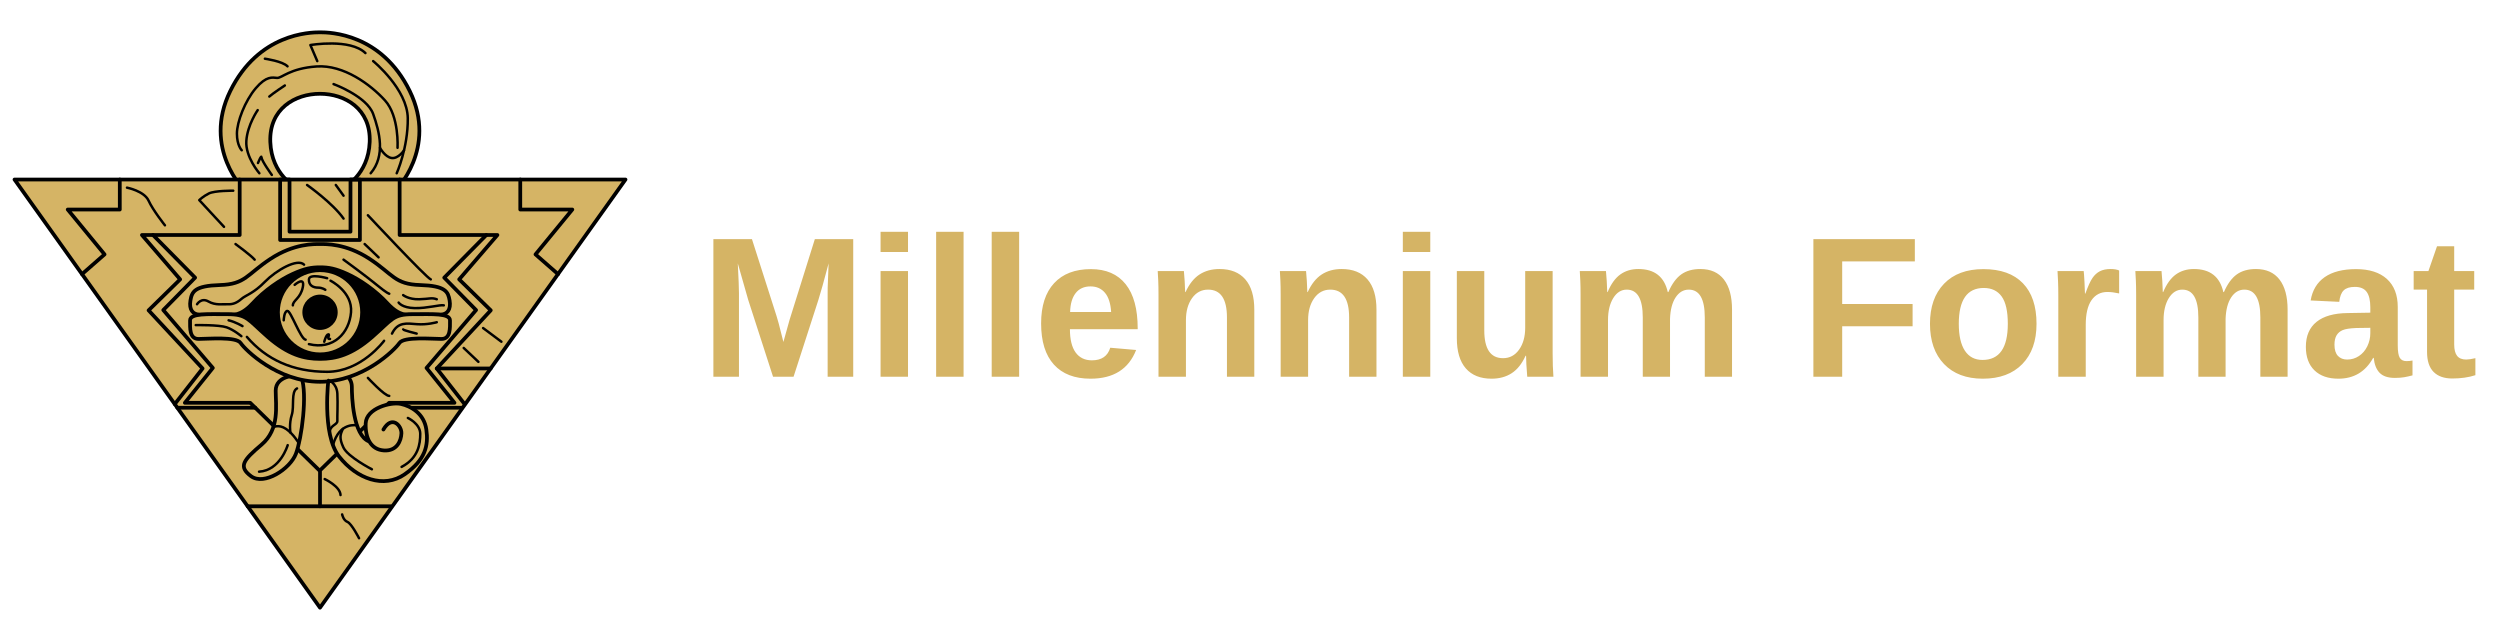
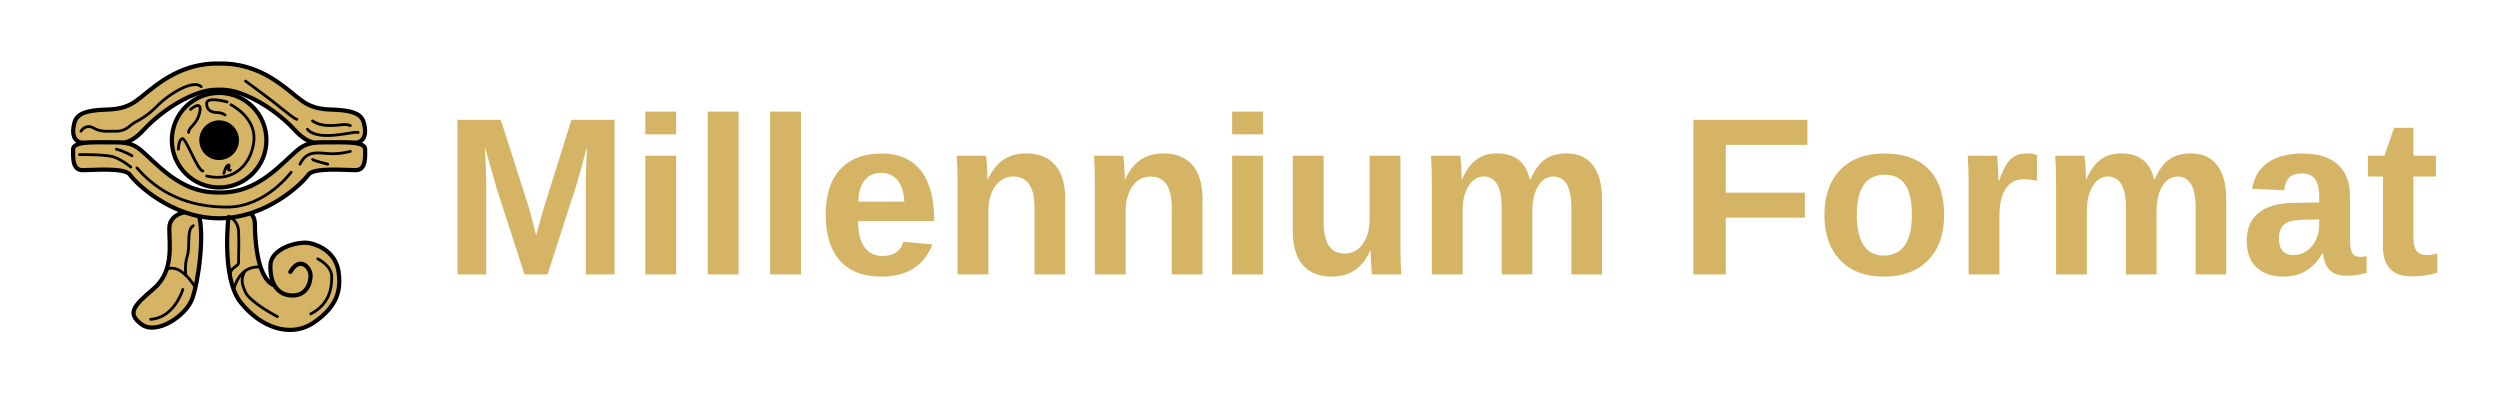
- <svg xmlns="http://www.w3.org/2000/svg" viewBox="0 0 2000 512">
+ <svg xmlns="http://www.w3.org/2000/svg" viewBox="100 150 1780 280">
  <g>
-     <path d="M256,75.025c19.938,0,40.763,11.963,39.755,38.547c-1.007,26.584-20.703,36.332-20.703,36.332l41.206,2.658   c0,0,34.116-33.673,11.52-79.752C305.181,26.73,264.06,25.844,256,25.844s-49.181,0.886-71.778,46.966   c-22.596,46.079,11.52,79.752,11.52,79.752l41.206-2.658c0,0-19.696-9.748-20.703-36.332C215.237,86.988,236.062,75.025,256,75.025   z" fill="#D5B465" stroke="#000000" stroke-linecap="round" stroke-linejoin="round" stroke-miterlimit="10" stroke-width="3" />
-     <polygon fill="#D5B465" points="500.4,143.623 11.6,143.623 256,486.154" stroke="#000000" stroke-linecap="round" stroke-linejoin="round" stroke-miterlimit="10" stroke-width="3" />
-     <polygon points="331.502,259.168 327.923,246.504 300.148,221.349 270.05,207.725 247.13,202.669 220.986,219.314 191.755,242.062    171.067,246.504 188.943,265.874 220.691,283.922 242.513,295.678 268.648,291.875 297.299,276.278 318.916,264.505" />
    <circle cx="256.021" cy="249.816" fill="#D5B465" r="33.674" stroke="#000000" stroke-linecap="round" stroke-linejoin="round" stroke-miterlimit="10" stroke-width="3" />
    <circle cx="256.021" cy="249.816" r="12.628" stroke="#000000" stroke-linecap="round" stroke-linejoin="round" stroke-miterlimit="10" stroke-width="3" />
-     <line fill="none" stroke="#000000" stroke-linecap="round" stroke-linejoin="round" stroke-miterlimit="10" stroke-width="3" x1="198.123" x2="312.82" y1="405.038" y2="405.038" />
-     <g>
-       <polyline fill="none" points="95.83,143.623 95.83,167.627 54.181,167.627 83.646,203.516 65.605,219.314" stroke="#000000" stroke-linecap="round" stroke-linejoin="round" stroke-miterlimit="10" stroke-width="3" />
-     </g>
-     <g>
-       <polyline fill="none" points="416.212,143.623 416.212,167.627 457.86,167.627 428.396,203.516 446.436,219.314" stroke="#000000" stroke-linecap="round" stroke-linejoin="round" stroke-miterlimit="10" stroke-width="3" />
-     </g>
-     <polygon fill="none" points="280.39,185.35 280.39,143.623 287.922,143.623 287.922,191.996 224.099,191.996 224.099,143.623 231.631,143.623 231.631,185.35" stroke="#000000" stroke-linecap="round" stroke-linejoin="round" stroke-miterlimit="10" stroke-width="3" />
-     <g>
-       <polyline fill="none" points="191.755,143.623 191.755,188.008 113.553,188.008 144.125,223.507 118.87,248.266 162.069,294.788 139.796,323.294" stroke="#000000" stroke-linecap="round" stroke-linejoin="round" stroke-miterlimit="10" stroke-width="3" />
-       <polyline fill="none" points="255.473,376.313 200.173,322.258 147.891,322.258 170.266,294.346 130.611,248.044 156.087,222.125 122.414,188.008" stroke="#000000" stroke-linecap="round" stroke-linejoin="round" stroke-miterlimit="10" stroke-width="3" />
-       <line fill="none" stroke="#000000" stroke-linecap="round" stroke-linejoin="round" stroke-miterlimit="10" stroke-width="3" x1="204.207" x2="141.871" y1="326.201" y2="326.201" />
-     </g>
-     <g>
-       <polyline fill="none" points="319.718,143.623 319.718,188.008 397.92,188.008 367.348,223.507 392.603,248.266 349.403,294.788 371.677,323.294" stroke="#000000" stroke-linecap="round" stroke-linejoin="round" stroke-miterlimit="10" stroke-width="3" />
-       <polyline fill="none" points="256,405.038 256,376.313 311.3,322.258 363.581,322.258 341.206,294.346 380.86,248.044 355.385,222.125 389.058,188.008" stroke="#000000" stroke-linecap="round" stroke-linejoin="round" stroke-miterlimit="10" stroke-width="3" />
-       <line fill="none" stroke="#000000" stroke-linecap="round" stroke-linejoin="round" stroke-miterlimit="10" stroke-width="3" x1="307.267" x2="369.601" y1="326.201" y2="326.201" />
-     </g>
-     <line fill="none" stroke="#000000" stroke-linecap="round" stroke-linejoin="round" stroke-miterlimit="10" stroke-width="3" x1="349.403" x2="392.542" y1="294.788" y2="294.788" />
    <path d="M236.726,300.326c0,0-16.172,0.223-16.172,12.186s3.323,30.792-11.298,43.199c-14.621,12.405-18.83,17.501-8.418,25.255   c10.413,7.754,31.237-5.76,35.889-17.945c4.652-12.184,9.305-47.852,4.431-61.144L236.726,300.326z" fill="#D5B465" stroke="#000000" stroke-linecap="round" stroke-linejoin="round" stroke-miterlimit="10" stroke-width="3" />
    <path d="M306.731,343.616c6.868-11.873,14.622-2.971,14.399,3.012c-0.221,5.98-3.544,14.399-13.956,13.734s-15.064-9.747-14.621-21.71   s19.938-17.28,28.135-15.508c8.196,1.772,18.608,7.754,20.382,20.472c1.771,12.718-0.593,24.143-17.28,35.798   c-16.688,11.657-38.325,3.767-52.504-14.178c-14.178-17.944-8.418-62.916-8.418-62.916l11.74-3.988c0,0,6.868,3.545,6.868,11.077   s0.834,39.171,14.042,43.844" fill="#D5B465" stroke="#000000" stroke-linecap="round" stroke-linejoin="round" stroke-miterlimit="10" stroke-width="3" />
    <path d="M256.021,213.855c6.795,0,12.11,0.885,21.857,5.315c9.748,4.431,22.449,12.998,32.197,23.631   c9.748,10.634,16.837,8.862,16.837,8.862s19.791,0,25.402,0s8.566-4.136,7.386-11.226c-1.183-7.089-3.249-11.814-23.631-12.406   c-20.381-0.59-21.563-8.565-40.468-20.971c-18.905-12.406-35.117-11.816-39.581-11.816c-4.463,0-20.675-0.59-39.58,11.816   c-18.905,12.406-20.086,20.381-40.467,20.971c-20.381,0.592-22.45,5.317-23.631,12.406c-1.182,7.089,1.773,11.226,7.385,11.226   c5.612,0,25.402,0,25.402,0s7.089,1.772,16.836-8.862c9.748-10.633,22.45-19.2,32.197-23.631   C243.91,214.74,249.227,213.855,256.021,213.855z" fill="#D5B465" stroke="#000000" stroke-linecap="round" stroke-linejoin="round" stroke-miterlimit="10" stroke-width="3" />
    <path d="M256.021,287.109c12.682,0,25.402-3.249,41.646-17.427c16.248-14.179,16.543-18.315,32.494-18.315   c15.95,0,29.833-0.886,29.833,5.022c0,5.907,0.59,14.769-6.794,14.769c-7.385,0-30.128-2.068-33.673,3.249   c-3.544,5.317-29.223,31.014-63.507,31.014s-59.96-25.697-63.505-31.014s-26.29-3.249-33.674-3.249s-6.794-8.861-6.794-14.769   c0-5.909,13.883-5.022,29.834-5.022c15.95,0,16.246,4.136,32.491,18.315C230.619,283.86,243.34,287.109,256.021,287.109z" fill="#D5B465" stroke="#000000" stroke-linecap="round" stroke-linejoin="round" stroke-miterlimit="10" stroke-width="3" />
    <path d="M285.598,340.307c0,0-14.033-3.193-19.23,15.815" fill="none" stroke="#000000" stroke-linecap="round" stroke-linejoin="round" stroke-miterlimit="10" stroke-width="2" />
    <path d="M297.5,375.427c0,0-19.234-9.903-22.762-17.432c-3.526-7.529-2.49-10.388-0.498-14.865" fill="none" stroke="#000000" stroke-linecap="round" stroke-linejoin="round" stroke-miterlimit="10" stroke-width="2" />
    <path d="M326.302,334.371c0,0,9.895,4.575,9.895,12.7c0,8.123-1.479,19.347-14.917,26.437" fill="none" stroke="#000000" stroke-linecap="round" stroke-linejoin="round" stroke-miterlimit="10" stroke-width="2" />
    <path d="M218.634,341.786c0,0,4.284-2.598,10.191,1.344s10.299,11.544,10.299,11.544" fill="none" stroke="#000000" stroke-linecap="round" stroke-linejoin="round" stroke-miterlimit="10" stroke-width="2" />
    <path d="M230.155,356.122c0,0-5.909,20.189-22.893,21.224" fill="none" stroke="#000000" stroke-linecap="round" stroke-linejoin="round" stroke-miterlimit="10" stroke-width="2" />
    <path d="M232.303,345.979c0,0-1.114-7.104,1.101-13.973c2.215-6.868-0.775-18.653,4.209-21.268" fill="none" stroke="#000000" stroke-linecap="round" stroke-linejoin="round" stroke-miterlimit="10" stroke-width="2" />
    <path d="M262.681,303.98c0,0,6.759,2.357,7.202,10.908c0.442,8.552-0.149,18.448,0,21.844c0.148,3.396-6.584,3.235-6.098,10.109" fill="none" stroke="#000000" stroke-linecap="round" stroke-linejoin="round" stroke-miterlimit="10" stroke-width="2" />
    <path d="M157.638,243.392c0,0,3.323-5.539,9.083-2.215c5.76,3.323,11.52,1.994,15.508,2.215c3.987,0.222,7.31-1.108,10.854-4.209   c3.545-3.102,9.748-4.431,18.831-13.735c9.083-9.304,26.108-19.024,31.314-13.735" fill="none" stroke="#000000" stroke-linecap="round" stroke-linejoin="round" stroke-miterlimit="10" stroke-width="2" />
    <path d="M274.831,207.725c0,0,18.834,13.735,26.807,20.381c7.974,6.646,9.746,6.868,9.746,6.868" fill="none" stroke="#000000" stroke-linecap="round" stroke-linejoin="round" stroke-miterlimit="10" stroke-width="2" />
    <path d="M322.53,236.081c0,0,4.361,3.544,12.78,3.323c8.418-0.222,9.799-1.53,14.093,0.01" fill="none" stroke="#000000" stroke-linecap="round" stroke-linejoin="round" stroke-miterlimit="10" stroke-width="2" />
    <path d="M318.916,242.062c0,0,2.658,4.209,12.85,4.431c10.19,0.221,20.159-2.88,23.262-2.216" fill="none" stroke="#000000" stroke-linecap="round" stroke-linejoin="round" stroke-miterlimit="10" stroke-width="2" />
    <path d="M349.403,257.792c0,0-7.669,2.213-15.866,1.55c-8.197-0.665-15.286-1.994-19.938,7.533" fill="none" stroke="#000000" stroke-linecap="round" stroke-linejoin="round" stroke-miterlimit="10" stroke-width="2" />
    <path d="M333.316,266.875c0,0-10.717-2.659-10.786-3.323" fill="none" stroke="#000000" stroke-linecap="round" stroke-linejoin="round" stroke-miterlimit="10" stroke-width="2" />
    <path d="M307.267,272.635c0,0-18.137,24.812-45.557,24.812c-27.42,0-48.562-9.748-64.195-27.913" fill="none" stroke="#000000" stroke-linecap="round" stroke-linejoin="round" stroke-miterlimit="10" stroke-width="2" />
    <path d="M193.97,260.894c0,0-5.539-3.324-11.077-4.653" fill="none" stroke="#000000" stroke-linecap="round" stroke-linejoin="round" stroke-miterlimit="10" stroke-width="2" />
    <path d="M156.605,260.081c0,0,18.756-0.296,24.664,1.772c5.908,2.067,11.814,7.09,11.814,7.09" fill="none" stroke="#000000" stroke-linecap="round" stroke-linejoin="round" stroke-miterlimit="10" stroke-width="2" />
    <path d="M264.418,224.561c0,0,17.724,8.862,16.394,25.255c-1.329,16.394-13.957,30.351-33.674,25.477" fill="none" stroke="#000000" stroke-linecap="round" stroke-linejoin="round" stroke-miterlimit="10" stroke-width="2" />
    <path d="M259.397,273.374c0,0,1.546-5.907,3.283-5.907s-1.883,4.135,1.331,3.692" fill="none" stroke="#000000" stroke-linecap="round" stroke-linejoin="round" stroke-miterlimit="10" stroke-width="2" />
    <path d="M226.979,256.241c0,0,0.221-7.089,2.88-7.532c2.658-0.443,10.633,22.596,14.622,23.039" fill="none" stroke="#000000" stroke-linecap="round" stroke-linejoin="round" stroke-miterlimit="10" stroke-width="2" />
-     <path d="M259.766,383.246c0,0,12.448,5.916,12.649,12.783" fill="none" stroke="#000000" stroke-linecap="round" stroke-linejoin="round" stroke-miterlimit="10" stroke-width="2" />
-     <path d="M273.723,411.537c0,0,0.886,4.652,4.209,5.982c3.323,1.328,9.305,13.069,9.305,13.069" fill="none" stroke="#000000" stroke-linecap="round" stroke-linejoin="round" stroke-miterlimit="10" stroke-width="2" />
-     <path d="M294.325,302.32c0,0,13.292,14.4,17.059,14.4" fill="none" stroke="#000000" stroke-linecap="round" stroke-linejoin="round" stroke-miterlimit="10" stroke-width="2" />
-     <line fill="none" stroke="#000000" stroke-linecap="round" stroke-linejoin="round" stroke-miterlimit="10" stroke-width="2" x1="370.974" x2="382.719" y1="278.372" y2="289.472" />
-     <line fill="none" stroke="#000000" stroke-linecap="round" stroke-linejoin="round" stroke-miterlimit="10" stroke-width="2" x1="386.484" x2="401.105" y1="262.444" y2="273.374" />
-     <path d="M294.325,172.207c0,0,46.448,49.729,50.289,51.301" fill="none" stroke="#000000" stroke-linecap="round" stroke-linejoin="round" stroke-miterlimit="10" stroke-width="2" />
-     <line fill="none" stroke="#000000" stroke-linecap="round" stroke-linejoin="round" stroke-miterlimit="10" stroke-width="2" x1="291.742" x2="302.854" y1="195.241" y2="205.88" />
-     <path d="M245.662,147.984c0,0,20.529,14.474,29.169,26.88" fill="none" stroke="#000000" stroke-linecap="round" stroke-linejoin="round" stroke-miterlimit="10" stroke-width="2" />
-     <line fill="none" stroke="#000000" stroke-linecap="round" stroke-linejoin="round" stroke-miterlimit="10" stroke-width="2" x1="268.648" x2="274.831" y1="147.984" y2="156.55" />
-     <path d="M186.586,152.562c0,0-14.77-0.146-19.495,2.218c-4.726,2.362-7.679,5.316-7.679,5.316l19.79,21.371" fill="none" stroke="#000000" stroke-linecap="round" stroke-linejoin="round" stroke-miterlimit="10" stroke-width="2" />
-     <path d="M188.432,195.241c0,0,12.333,9.012,15.287,12.484" fill="none" stroke="#000000" stroke-linecap="round" stroke-linejoin="round" stroke-miterlimit="10" stroke-width="2" />
    <path d="M235.729,227.884c0,0,8.308-7.311,6.536,1.772c-1.773,9.083-7.976,10.646-7.976,14.628" fill="none" stroke="#000000" stroke-linecap="round" stroke-linejoin="round" stroke-miterlimit="10" stroke-width="2" />
    <path d="M261.704,222.567c0,0-14.344-4.104-14.566,0.94c-0.221,5.042,3.712,6.592,7.284,6.592s5.826,1.772,5.826,1.772" fill="none" stroke="#000000" stroke-linecap="round" stroke-linejoin="round" stroke-miterlimit="10" stroke-width="2" />
-     <path d="M101.59,150.125c0,0,13.735,2.659,17.28,10.412c3.544,7.754,13.071,19.717,13.071,19.717" fill="none" stroke="#000000" stroke-linecap="round" stroke-linejoin="round" stroke-miterlimit="10" stroke-width="2" />
-     <path d="M227.865,68.379c0,0-9.748,6.425-12.406,8.861" fill="none" stroke="#000000" stroke-linecap="round" stroke-linejoin="round" stroke-miterlimit="10" stroke-width="2" />
-     <path d="M206.155,88.095c0,0-8.197,11.742-9.083,24.591c-0.886,12.849,10.412,25.919,10.412,25.919" fill="none" stroke="#000000" stroke-linecap="round" stroke-linejoin="round" stroke-miterlimit="10" stroke-width="2" />
-     <path d="M217.453,139.935c0,0-8.197-11.298-8.197-13.957c0-2.659-2.88,4.431-2.88,4.431" fill="none" stroke="#000000" stroke-linecap="round" stroke-linejoin="round" stroke-miterlimit="10" stroke-width="2" />
-     <path d="M298.534,48.884c0,0,27.471,22.375,27.693,45.858c0.221,23.483-8.862,43.864-8.862,43.864" fill="none" stroke="#000000" stroke-linecap="round" stroke-linejoin="round" stroke-miterlimit="10" stroke-width="2" />
-     <path d="M266.854,67.271c0,0,26.585,9.748,31.68,23.926c5.097,14.178,9.969,33.452-1.993,47.409" fill="none" stroke="#000000" stroke-linecap="round" stroke-linejoin="round" stroke-miterlimit="10" stroke-width="2" />
-     <path d="M323.21,120.289c0,0-4.516,6.797-9.833,6.132c-5.316-0.665-9.417-8.185-9.417-8.185" fill="none" stroke="#000000" stroke-linecap="round" stroke-linejoin="round" stroke-miterlimit="10" stroke-width="2" />
-     <path d="M318.03,118.236c0,0,1.476-25.193-10.044-37.895c-11.521-12.7-33.081-28.652-54.645-27.174c-21.563,1.476-27.914,9.453-31.68,9.157   s-8.492-1.772-17.059,8.269c-8.566,10.044-15.064,26.881-15.064,36.332c0,9.453,3.84,13.292,3.84,13.292" fill="none" stroke="#000000" stroke-linecap="round" stroke-linejoin="round" stroke-miterlimit="10" stroke-width="2" />
-     <path d="M253.815,48.884l-5.495-12.849c0,0,31.889-5.452,44.012,6.424" fill="none" stroke="#000000" stroke-linecap="round" stroke-linejoin="round" stroke-miterlimit="10" stroke-width="2" />
-     <path d="M211.915,46.964c0,0,14.23,2.029,18.091,6.108" fill="none" stroke="#000000" stroke-linecap="round" stroke-linejoin="round" stroke-miterlimit="10" stroke-width="2" />
  </g>
-   <text x="560" y="256" font-family="Arial, 'Helvetica Neue', Helvetica, sans-serif" font-size="160" font-weight="bold" fill="#D5B465" dominant-baseline="middle">
+   <text x="415" y="300" font-family="Arial, 'Helvetica Neue', Helvetica, sans-serif" font-size="160" font-weight="bold" fill="#D5B465" dominant-baseline="middle">
		Millennium Format
	</text>
</svg>
